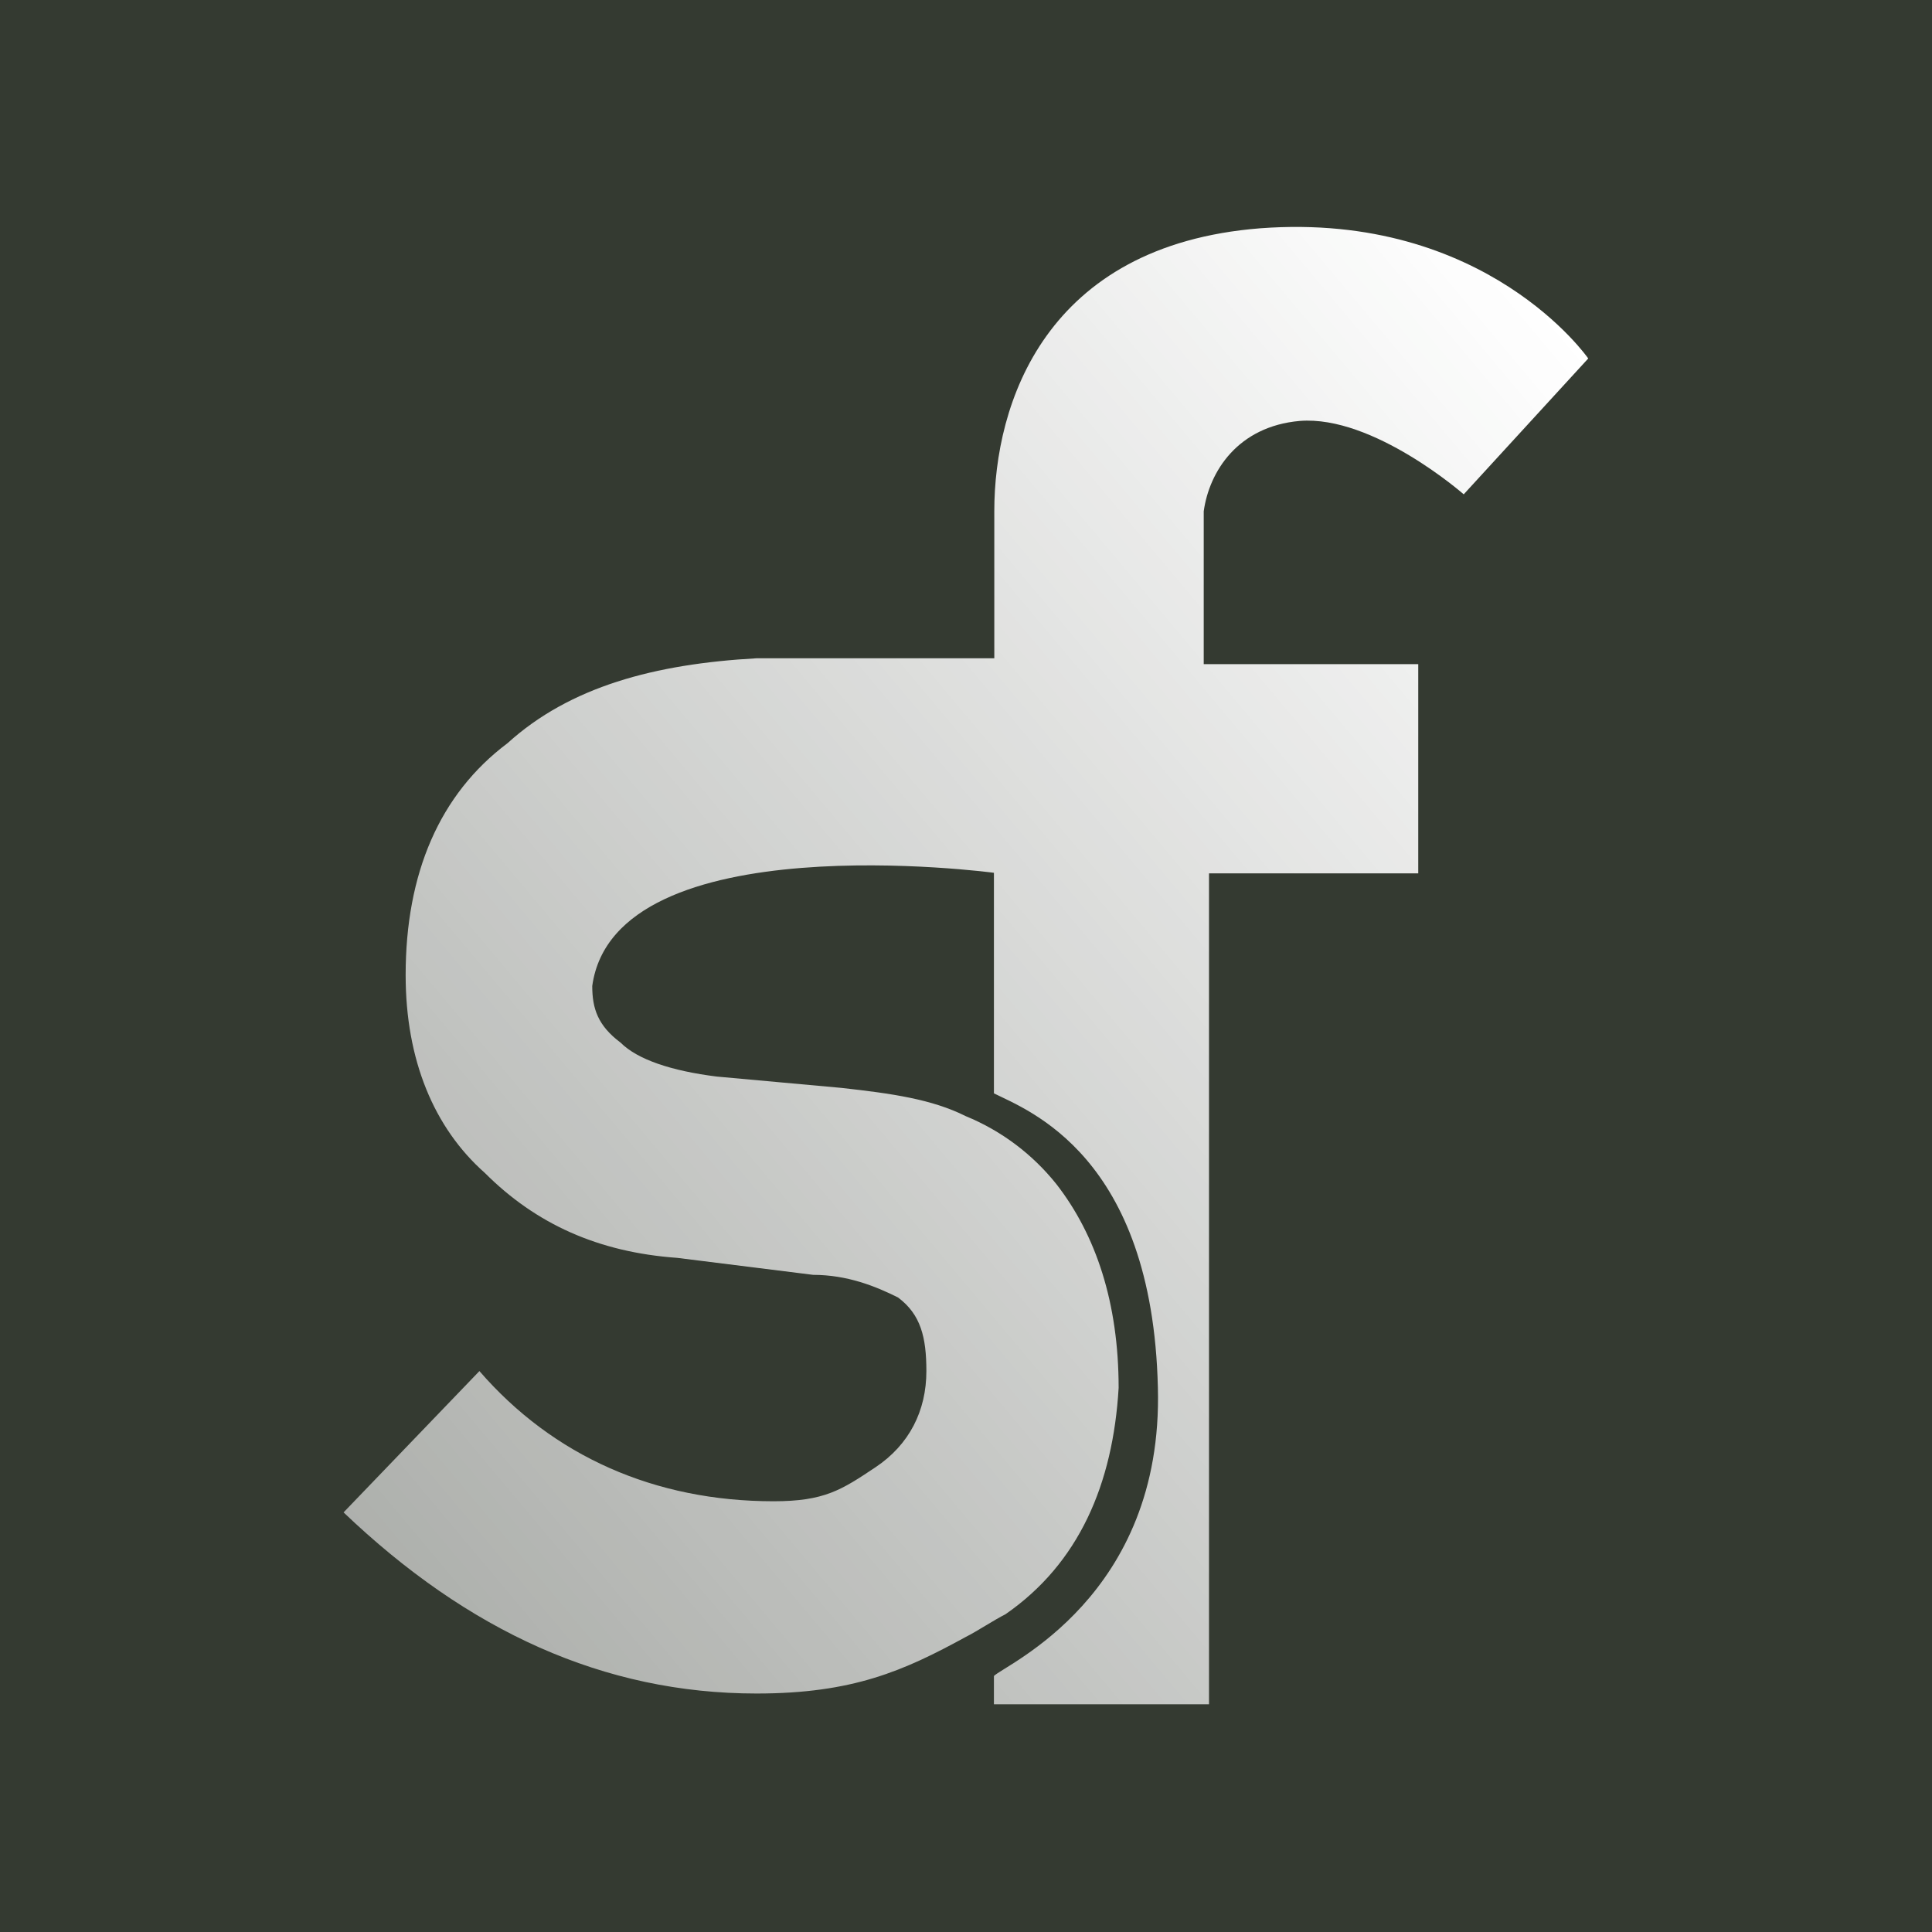
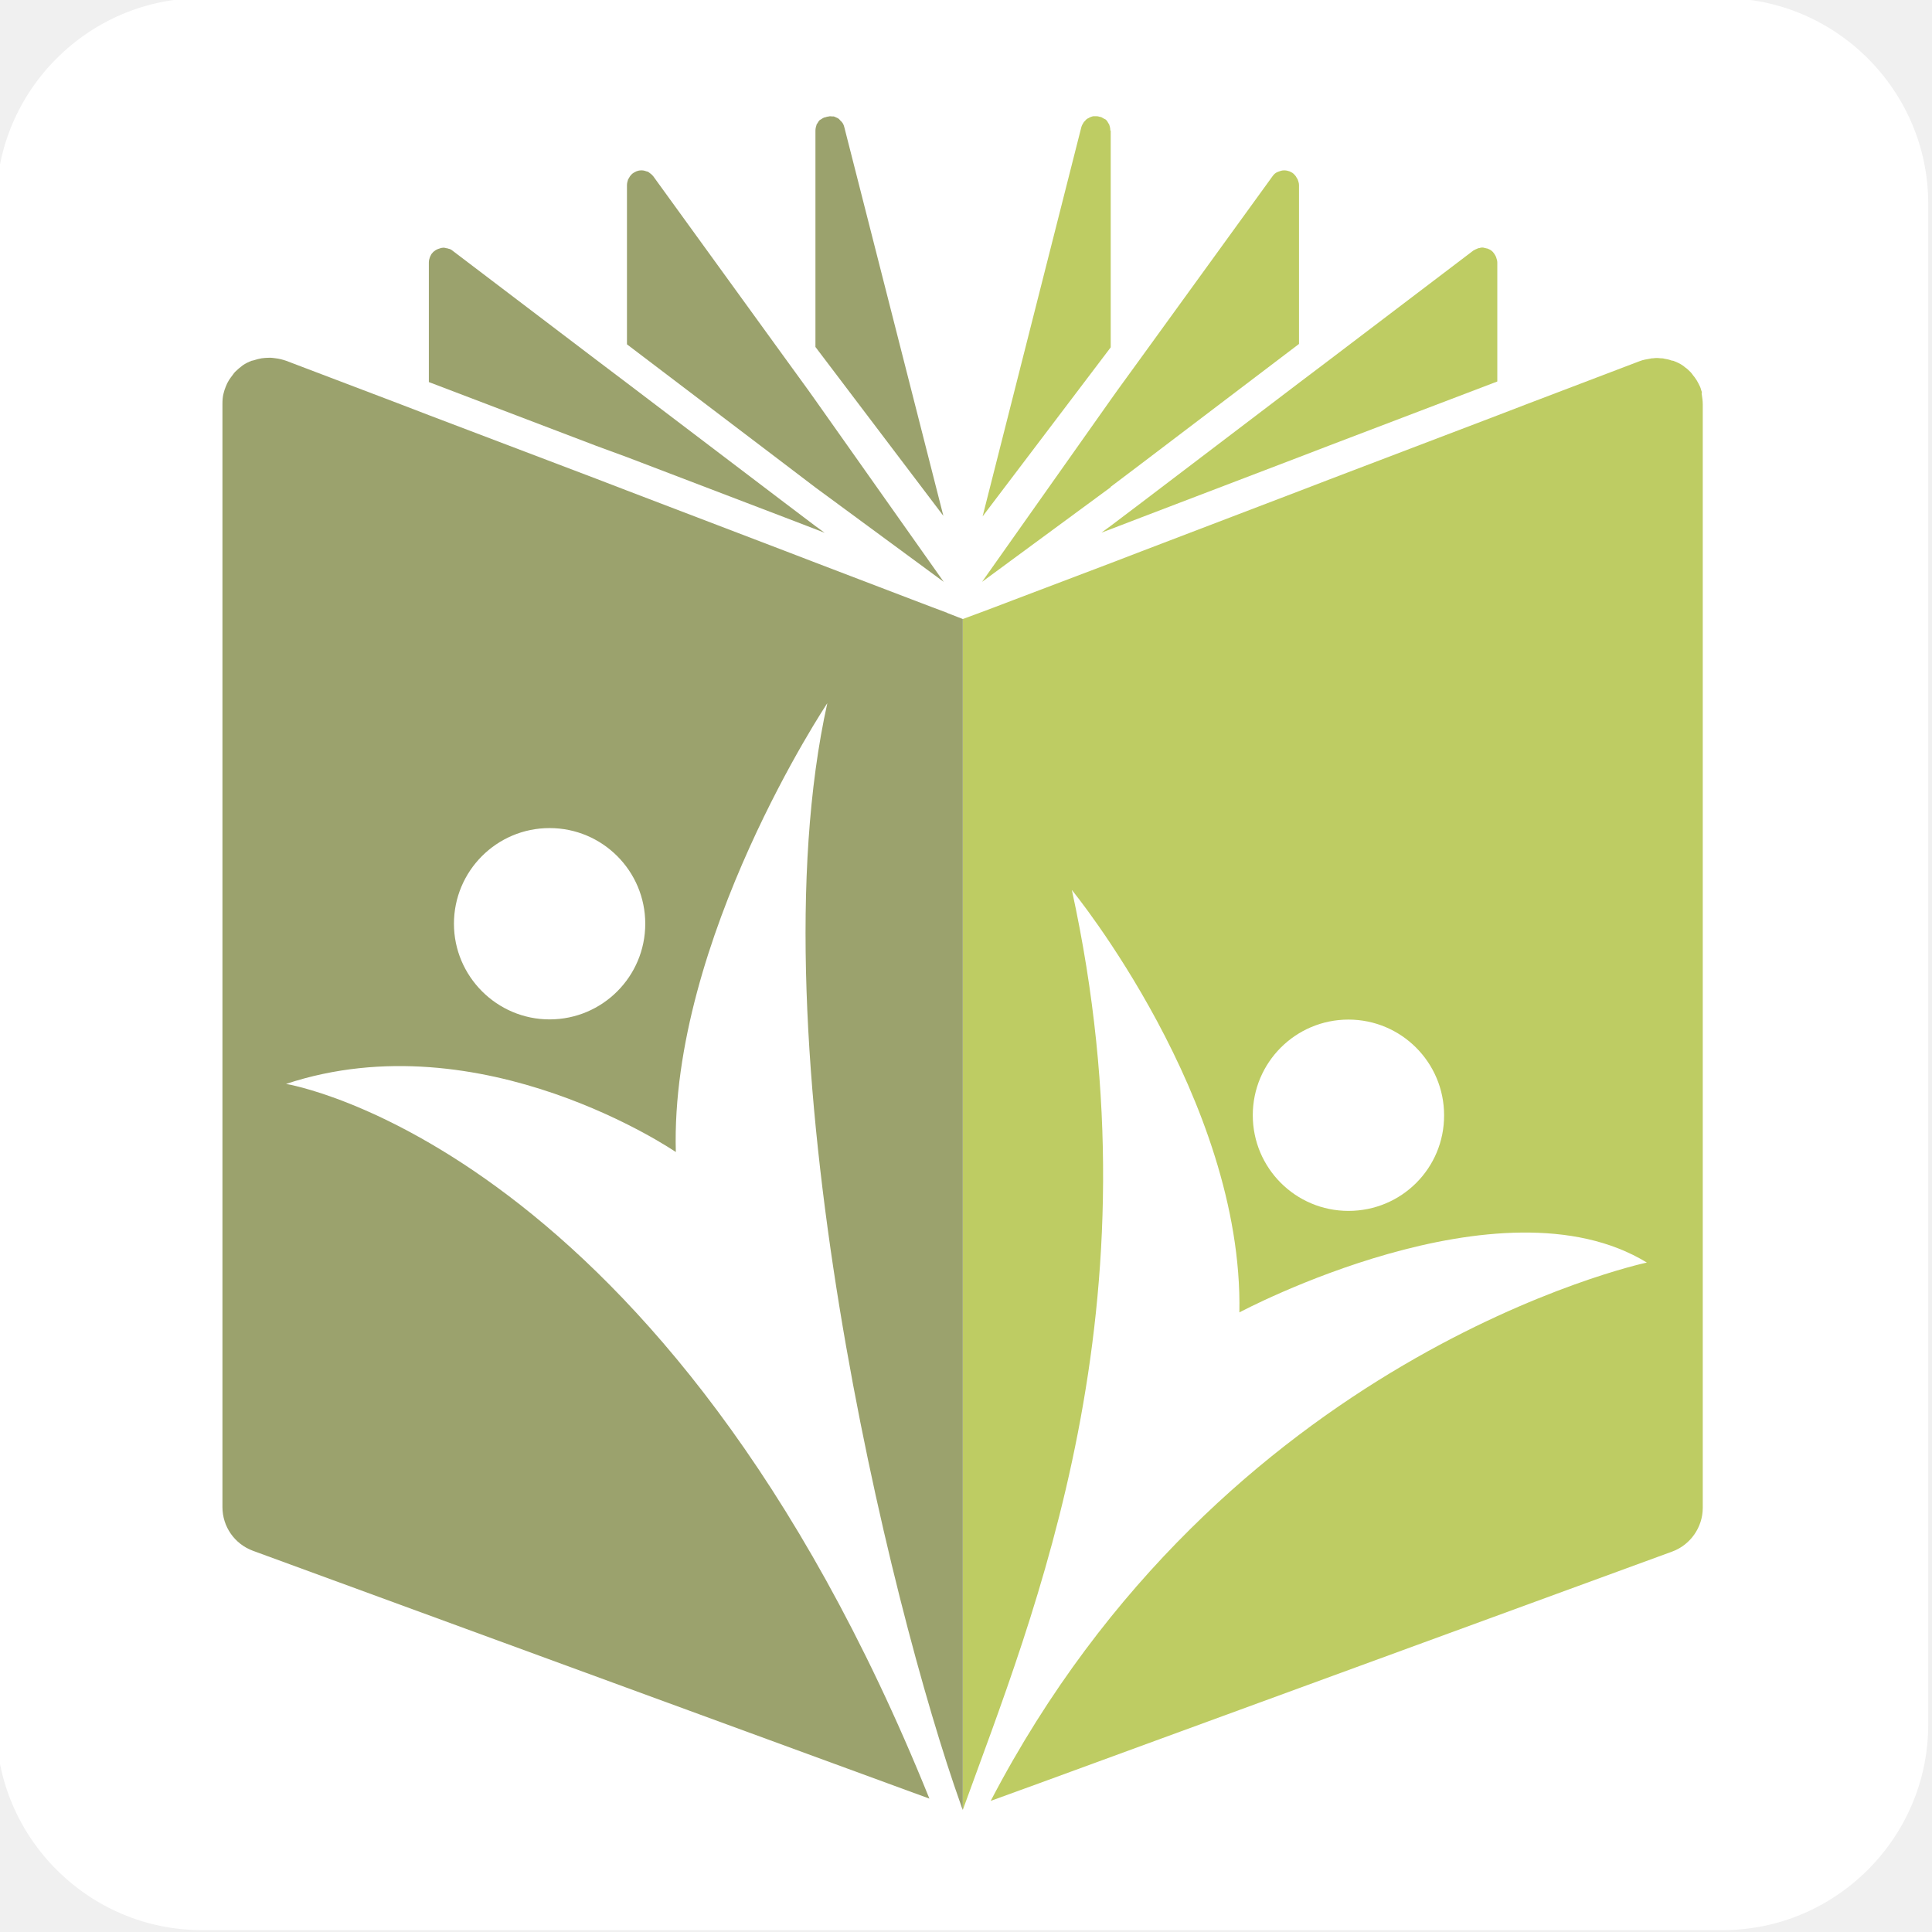
- <svg xmlns="http://www.w3.org/2000/svg" version="1.1" id="Layer_1" x="0px" y="0px" viewBox="0 0 1024 1024" style="enable-background:new 0 0 1024 1024;" xml:space="preserve">
+ <svg xmlns="http://www.w3.org/2000/svg" xmlns:xlink="http://www.w3.org/1999/xlink" version="1.1" id="Layer_1" x="0px" y="0px" viewBox="0 0 1024 1024" style="enable-background:new 0 0 1024 1024;" xml:space="preserve">
  <style type="text/css">
- 	.st0{fill:#343A31;}
- 	.st1{fill:url(#SVGID_1_);}
+ 	.st0{clip-path:url(#SVGID_00000181782958135846529820000016731063473179908752_);fill:#FFFFFF;}
+ 	.st1{fill:#9BA26D;}
+ 	.st2{fill:#BECC63;}
</style>
-   <g id="surface1">
-     <path class="st0" d="M0,0h1024v1024H0V0z" />
-     <linearGradient id="SVGID_1_" gradientUnits="userSpaceOnUse" x1="248.712" y1="121.832" x2="592.96" y2="410.682" gradientTransform="matrix(2 0 0 -2 -278 1089.8)">
-       <stop offset="0" style="stop-color:#FFFFFF;stop-opacity:0.6" />
-       <stop offset="1" style="stop-color:#FFFFFF" />
-     </linearGradient>
-     <path class="st1" d="M688.9,223.1c39-3.1,86.9,38.9,86.9,38.9l66-72c0,0-54-78-173.9-69C553.9,130,527,214,527,270.9v78H401   c-54,3-98.9,15-132,45c-36,27-54,69-54,122.9c0,45,15,81,42,104.9c27,27,60,42,102,45l72,9c18,0,33,6,45,12c12,9,15,21,15,39   c0,21-9,39-27,51s-27,18-54,18c-63,0-116.9-24-155.9-69l-72,74.9c66,63,138,96,218.9,96c51,0,78-12,110.9-30c6-3,15-9,21-12   c39-27,57-69,60-120c0-45-12-81-33-108c-12.7-15.9-29.2-28.3-48-36c-18-9-39-12-66-15l-66-6c-24-3-42-9-51-18c-12-9-15-18-15-30   c12-86.9,212.9-60,212.9-60v116.9c18,9,84,33,86.9,155.9c3,110.9-81,146.9-86.9,152.9v15h114V462.9h110.9V352H638v-81   C640.9,250,656,226,688.9,223.1z" />
+   <g>
+     <defs>
+       <rect id="SVGID_1_" x="-2" y="-1" width="1024" height="1024" />
+     </defs>
+     <clipPath id="SVGID_00000112615247247244542030000011453704226807031486_">
+       <use xlink:href="#SVGID_1_" style="overflow:visible;" />
+     </clipPath>
+     <path style="clip-path:url(#SVGID_00000112615247247244542030000011453704226807031486_);fill:#FFFFFF;" d="M913.1,1023H106.9   C47,1023-2,974-2,914.1V107.9C-2,48,47-1,106.9-1h806.2C973-1,1022,48,1022,107.9v806.2C1022,974,973,1023,913.1,1023" />
+   </g>
+   <g>
+     <path class="st1" d="M447.5,67.4c-0.3-1.1-0.6-1.9-1.3-2.7c-0.2-0.3-0.5-0.5-0.6-0.6c-0.5-0.5-0.8-1-1.3-1.3   c-0.3-0.2-0.6-0.3-1-0.5c-0.5-0.2-1-0.5-1.4-0.6c-0.3,0-0.6,0-1,0c-0.5,0-1-0.2-1.4,0c-0.5,0-1.1,0.2-1.6,0.3   c-0.3,0.2-0.8,0.2-1.1,0.3c-0.5,0.2-1,0.5-1.4,0.8c-0.3,0.2-0.6,0.3-1,0.6c-0.5,0.5-0.8,1-1.1,1.6c-0.2,0.3-0.5,0.5-0.5,0.8   c-0.3,1-0.6,1.9-0.6,3.2v114.6l67.8,89.5L447.5,67.4z" />
+     <path class="st2" d="M588.5,69.2c0-1.3-0.3-2.3-0.6-3.2c-0.2-0.3-0.3-0.5-0.5-0.8c-0.3-0.6-0.6-1.1-1.1-1.6c-0.3-0.3-0.6-0.5-1-0.6   c-0.5-0.3-1-0.6-1.4-0.8c-0.3-0.2-0.8-0.2-1.1-0.3c-0.5-0.2-1.1-0.3-1.6-0.3s-1,0-1.4,0c-0.3,0-0.6,0-1.1,0.2   c-0.5,0.2-1,0.3-1.4,0.6c-0.3,0.2-0.6,0.3-1,0.5c-0.5,0.3-1,0.8-1.3,1.3c-0.2,0.2-0.5,0.3-0.6,0.6c-0.5,0.8-1,1.6-1.3,2.7   l-52.3,206.2l67.9-89.6V69.2z" />
+     <path class="st1" d="M432.1,258.3l68.1,50.1l-68.1-96.4l-3.7-5.2l-12.7-17.5l-69.4-95.8l0,0c-0.8-1-1.6-1.6-2.6-2.3   c-0.3-0.2-0.5-0.3-0.8-0.3c-0.8-0.3-1.8-0.6-2.7-0.6c-0.2,0-0.2,0-0.3,0c-1,0-1.8,0.2-2.6,0.5c-0.2,0.2-0.5,0.2-0.6,0.3   c-0.6,0.3-1.1,0.6-1.6,1c-0.2,0.2-0.5,0.5-0.6,0.6c-0.5,0.5-0.8,1-1.1,1.6c-0.2,0.3-0.3,0.5-0.5,0.8c-0.3,1-0.6,1.9-0.6,3.1v84.3   l83.5,63.4L432.1,258.3z" />
+     <path class="st1" d="M437.1,282.4l-4.8-3.5v0l-16.4-12.4l-83.5-63.4l-16.4-12.4l-76.1-57.8c-0.6-0.5-1.4-1-2.3-1.1   c-0.3-0.2-0.5-0.2-0.8-0.2c-0.5-0.2-1-0.2-1.4-0.3c-0.2,0-0.5,0-0.6,0c-0.6,0-1.4,0.2-2.1,0.5c-0.2,0-0.5,0.2-0.6,0.2   c-0.8,0.3-1.6,0.8-2.3,1.4c-0.2,0.2-0.2,0.2-0.3,0.3c-0.5,0.5-1,1.1-1.3,1.9c-0.2,0.2-0.2,0.5-0.3,0.6c-0.3,0.8-0.6,1.8-0.6,2.9   v63.4l88.7,33.8l16.6,6.1l83.5,31.9l16.4,6.3v0L437.1,282.4z" />
+     <path class="st2" d="M792.9,136.1c-0.2-0.2-0.2-0.5-0.3-0.6c-0.3-0.6-0.8-1.3-1.3-1.9c-0.2-0.2-0.2-0.2-0.3-0.3   c-0.6-0.6-1.4-1.1-2.3-1.4c-0.2-0.2-0.5-0.2-0.6-0.2c-0.6-0.2-1.4-0.3-2.1-0.5c-0.2,0-0.5,0-0.6,0c-0.5,0-1,0.2-1.4,0.3   c-0.3,0-0.5,0-0.8,0.2c-0.8,0.3-1.4,0.6-2.3,1.1l-76.1,57.8l-16.4,12.4l-83.4,63.4l-16.4,12.4v0l-4.8,3.5l4.8-1.8v0l16.4-6.3   l83.5-31.9l16.4-6.3l88.7-33.8V139C793.6,138.1,793.2,137.1,792.9,136.1z" />
+     <path class="st2" d="M687.8,95.1c-0.2-0.3-0.3-0.5-0.5-0.8c-0.3-0.6-0.6-1.1-1.1-1.6c-0.2-0.2-0.5-0.5-0.6-0.6   c-0.5-0.5-1.1-0.8-1.6-1c-0.2-0.2-0.5-0.3-0.6-0.3c-0.8-0.3-1.8-0.5-2.6-0.5c-0.2,0-0.2,0-0.3,0c-1,0-1.8,0.3-2.7,0.6   c-0.3,0.2-0.5,0.2-0.8,0.3c-1,0.5-1.8,1.1-2.6,2.3l-69.4,95.8l-12.7,17.5l-3.7,5.2l-68.1,96.4l68.1-50.1v-0.2l16.4-12.4l83.5-63.4   V98.1C688.5,97,688.1,96,687.8,95.1z" />
+     <path class="st2" d="M901.9,208.5c0.3-0.5,0-1.1-0.2-1.6c-0.3-1.3-0.8-2.4-1.4-3.5c-0.3-0.6-0.6-1.1-1-1.8c-0.6-1-1.3-1.9-2.1-2.9   c-0.3-0.5-0.8-1-1.1-1.4c-1-1-1.9-1.9-3.1-2.7c-0.3-0.3-0.6-0.5-1-0.8c-1.4-1-3.1-1.8-4.7-2.4c-0.3-0.2-0.8-0.2-1.3-0.3   c-1.3-0.5-2.6-0.8-4-1c-0.6-0.2-1.3-0.2-1.9-0.2c-1.3-0.2-2.6-0.2-3.9,0c-0.5,0-1,0-1.6,0.2c-1.8,0.3-3.7,0.6-5.5,1.3L810,213.9   l-16.4,6.3l-88.7,33.8l-16.4,6.3l-83.5,31.9l-16.4,6.3L537.2,318l-10.5,4l-7.2,2.7l-9.2,3.4v10.1v0.2v611l0,9.9c0,0,0,0,0,0   c37.4-103.5,106-267.1,57.8-487.6c0,0,90.9,110.9,88.8,223.9c0,0,138.4-73.9,216-26.4c0,0,0,0-0.1,0   c-3.8,0.8-224.7,49.4-347.7,285.3c0,0,25.6-9.3,25.6-9.3l65-23.8l270.5-99c9.7-3.5,16.3-12.9,16.3-23.2V214.3   C902.5,212.4,902.2,210.5,901.9,208.5z M714.7,641.8c-28,0-50.7-22.7-50.7-50.7c0-28,22.7-50.7,50.7-50.7c28,0,50.7,22.7,50.7,50.7   C765.5,619.1,742.9,641.8,714.7,641.8z" />
+     <path class="st1" d="M151.6,574.5c103.8-34.4,206.6,36.1,206.6,36.1c-3.1-112.8,80.3-237.9,80.3-237.9   c-39.9,179.8,33.5,479.4,70.8,583.9c0.3,1,0.6,1.8,1,2.7c0,0,0,0,0,0V363.5v-0.2v-25.1v-10.1l-8.2-3.2l-0.3-0.2l-0.6-0.2l-7.2-2.7   l-10.5-4l-51.3-19.6l-16.4-6.3L332.3,260l-16.4-6.3L227.2,220l-16.4-6.3l-59.2-22.5c-1.8-0.6-3.7-1.1-5.5-1.3c-0.5,0-1-0.2-1.6-0.2   c-1.3-0.2-2.6,0-3.9,0c-0.6,0-1.3,0.2-1.9,0.2c-1.3,0.2-2.7,0.6-4,1c-0.5,0.2-0.8,0.2-1.3,0.3c-1.6,0.6-3.2,1.4-4.7,2.4   c-0.3,0.2-0.6,0.5-1,0.8c-1.1,0.8-2.1,1.8-3.1,2.7c-0.5,0.5-0.8,1-1.1,1.4c-0.8,1-1.4,1.9-2.1,2.9c-0.3,0.5-0.6,1.1-1,1.8   c-0.5,1.1-1,2.3-1.4,3.5c-0.2,0.6-0.3,1.1-0.5,1.8c-0.5,1.8-0.6,3.7-0.6,5.8v584.5c0,10.3,6.4,19.6,16.3,23.2l358.4,131.3   C352.7,606.6,151.6,574.5,151.6,574.5z M291.3,438.9c28,0,50.7,22.7,50.7,50.7c0,28-22.7,50.7-50.7,50.7c-28,0-50.7-22.9-50.7-50.7   C240.6,461.7,263.2,438.9,291.3,438.9z" />
  </g>
</svg>
